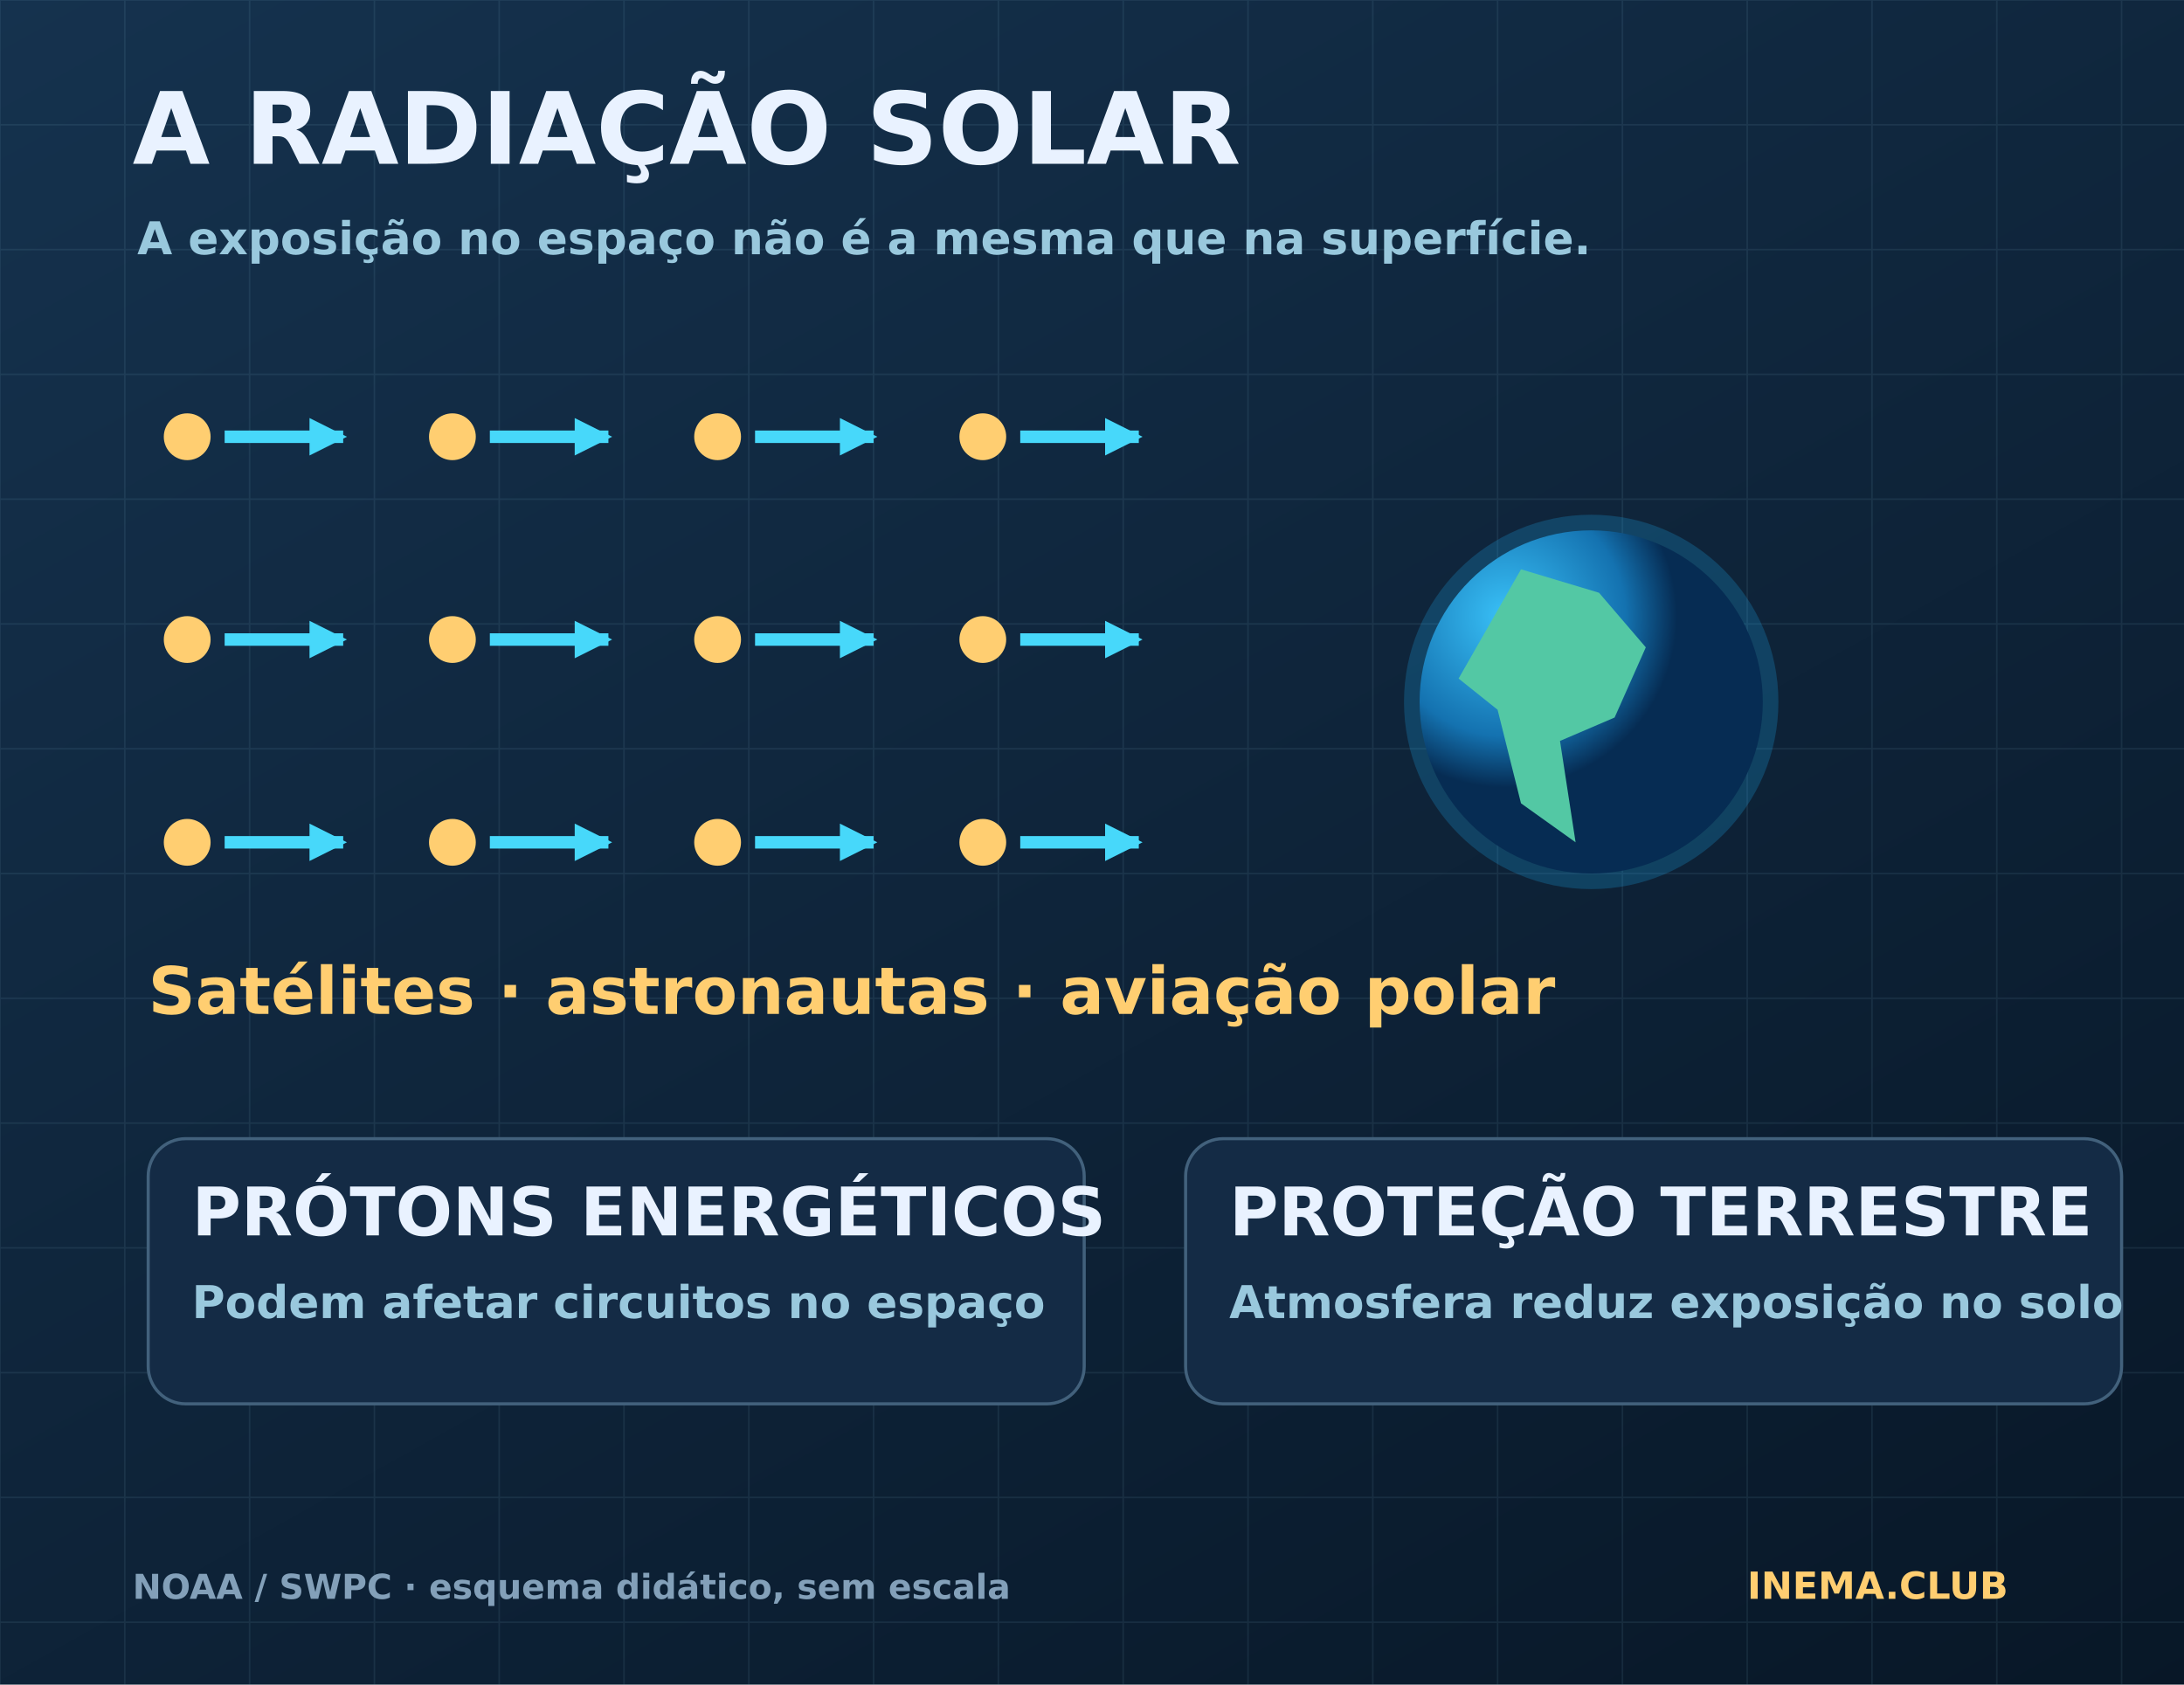
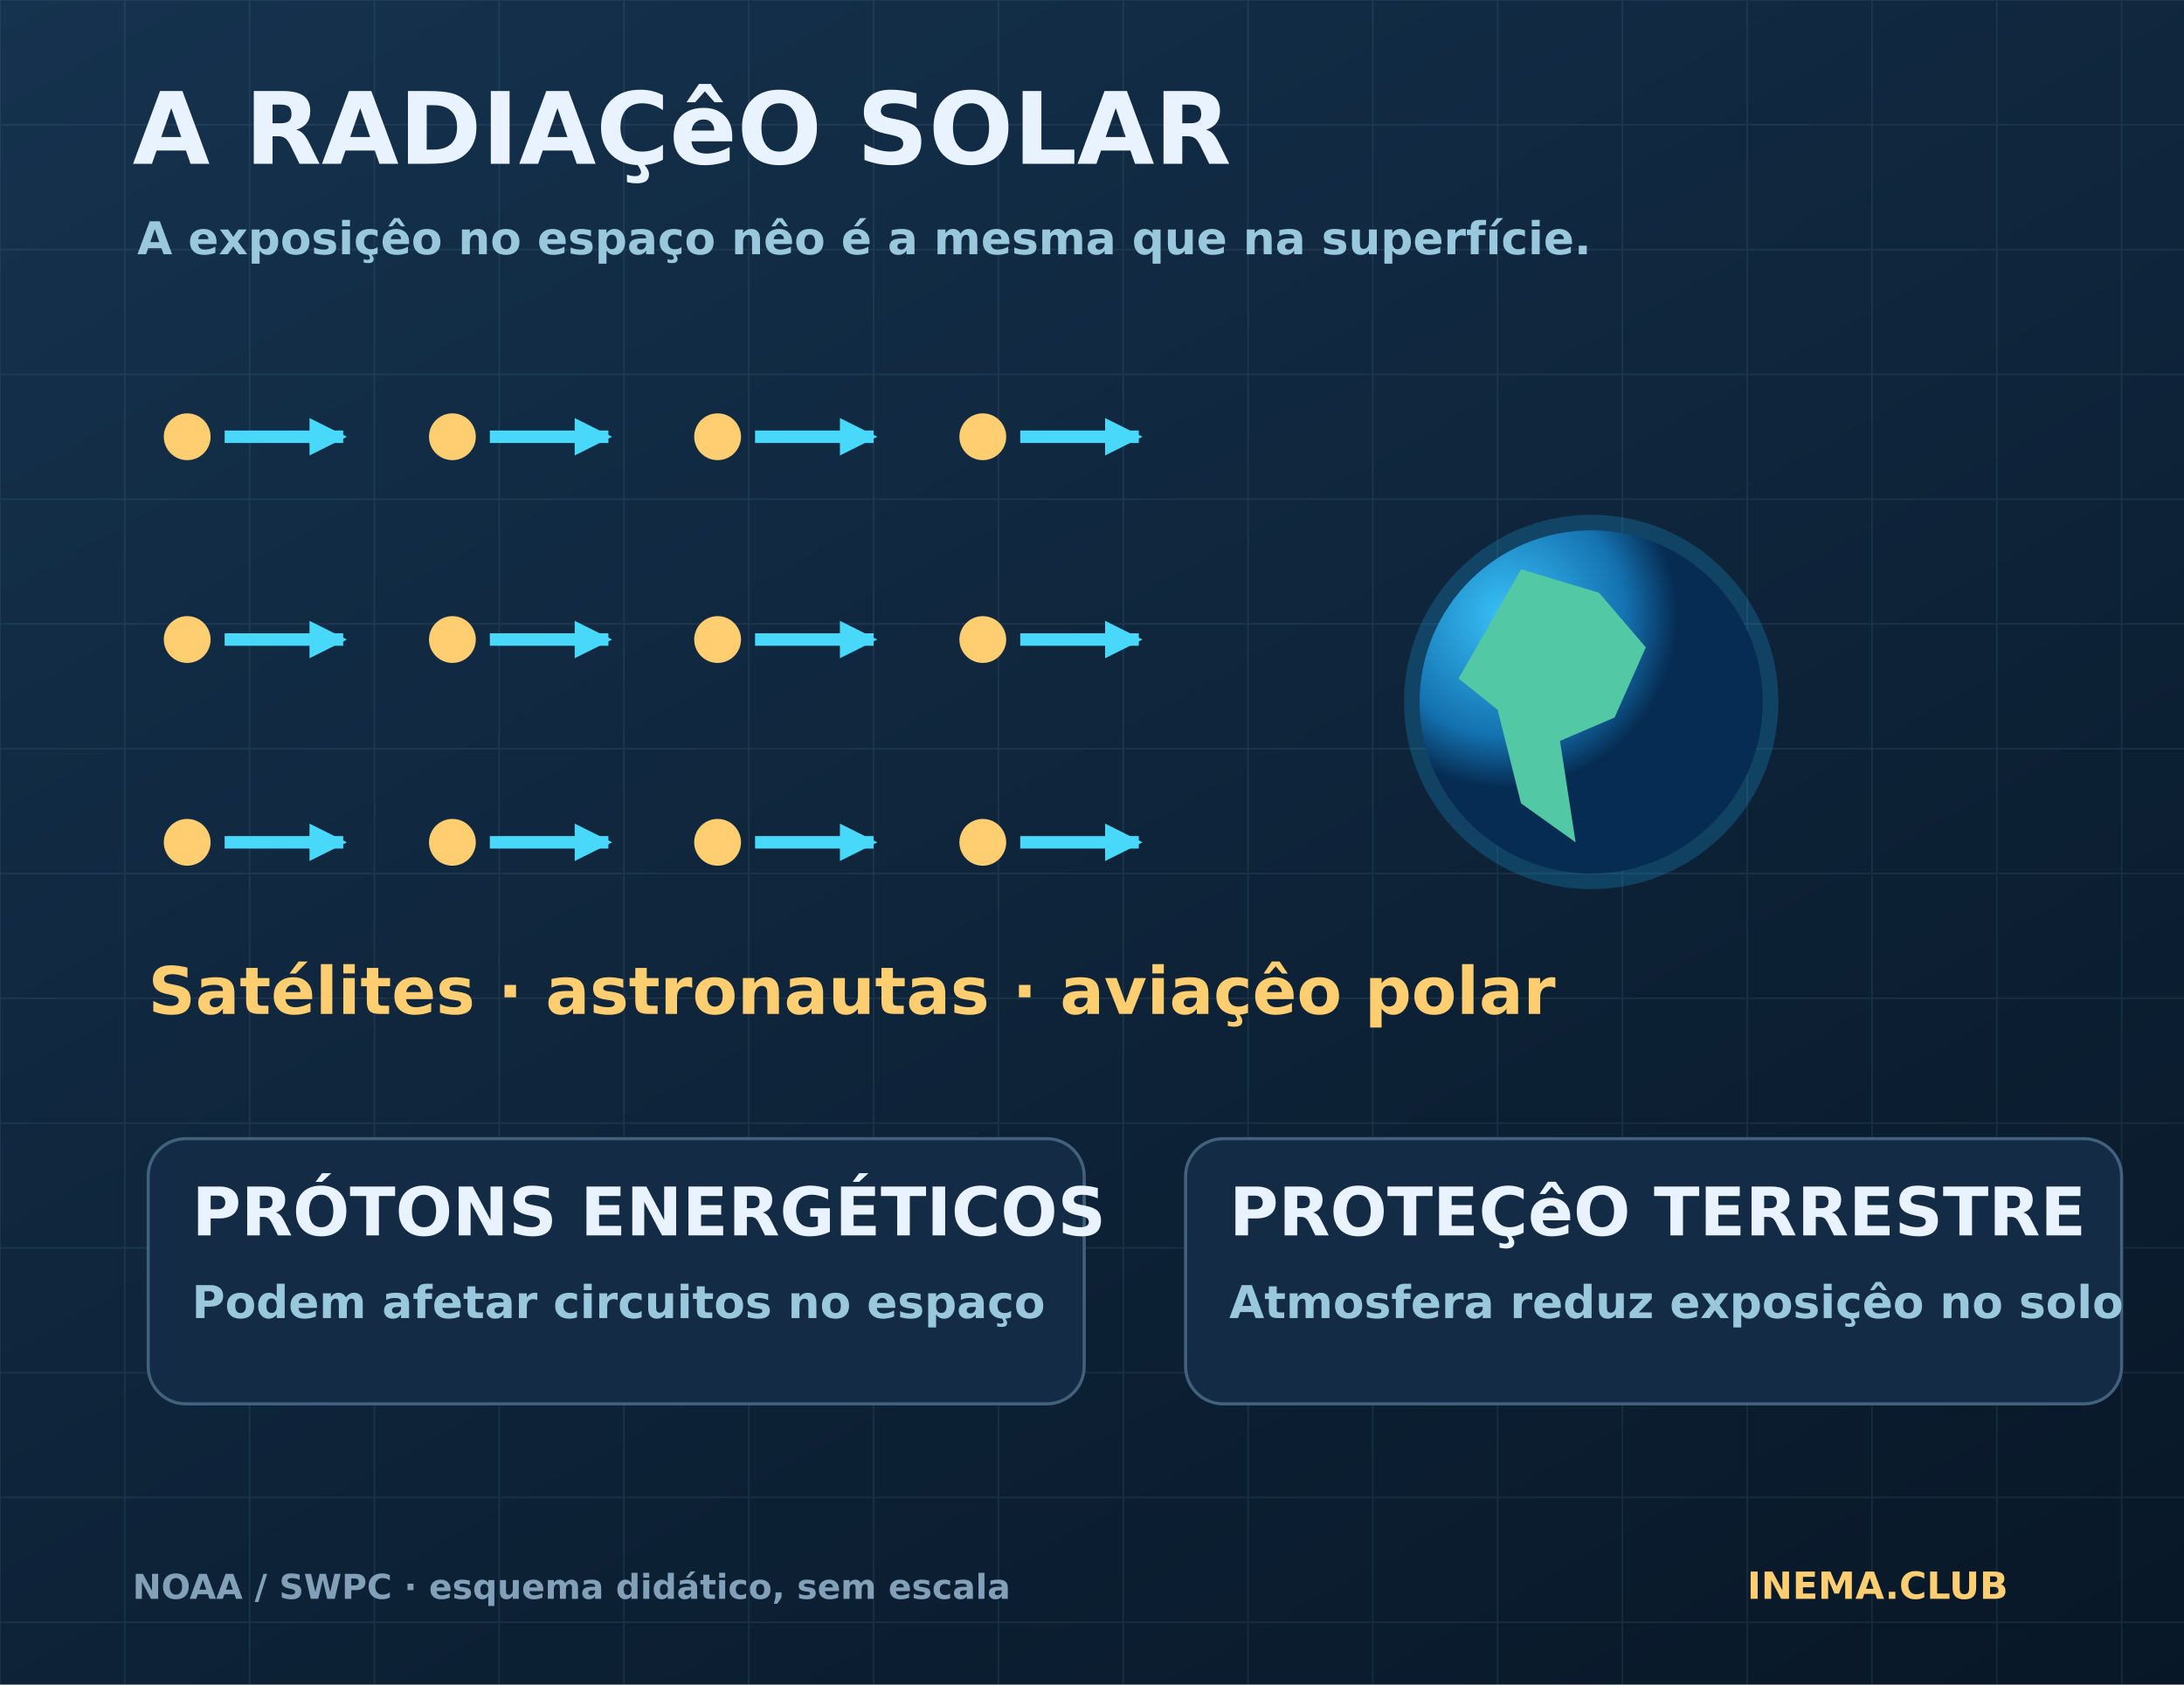
<svg xmlns="http://www.w3.org/2000/svg" width="1400" height="1080" viewBox="0 0 1400 1080">
  <defs>
    <radialGradient id="sun">
      <stop stop-color="#fff0a0" />
      <stop offset=".5" stop-color="#ffad35" />
      <stop offset="1" stop-color="#d85212" />
    </radialGradient>
    <radialGradient id="earth" cx=".25" cy=".25">
      <stop stop-color="#39c1f8" />
      <stop offset=".7" stop-color="#1472b0" />
      <stop offset="1" stop-color="#062c53" />
    </radialGradient>
    <linearGradient id="bg" x2="1" y2="1">
      <stop stop-color="#15324e" />
      <stop offset="1" stop-color="#061321" />
    </linearGradient>
    <marker id="arrow" viewBox="0 0 10 10" refX="9" refY="5" markerWidth="3" markerHeight="3" orient="auto-start-reverse">
      <path d="M0 0 L10 5 L0 10Z" fill="#47d8fa" />
    </marker>
  </defs>
  <rect width="1920" height="1080" fill="url(#bg)" />
  <g opacity=".09" stroke="#96d4ed">
    <path d="M0,0 H1920 M0,0 V1080" />
    <path d="M0,80 H1920 M80,0 V1080" />
    <path d="M0,160 H1920 M160,0 V1080" />
    <path d="M0,240 H1920 M240,0 V1080" />
    <path d="M0,320 H1920 M320,0 V1080" />
    <path d="M0,400 H1920 M400,0 V1080" />
    <path d="M0,480 H1920 M480,0 V1080" />
    <path d="M0,560 H1920 M560,0 V1080" />
    <path d="M0,640 H1920 M640,0 V1080" />
    <path d="M0,720 H1920 M720,0 V1080" />
    <path d="M0,800 H1920 M800,0 V1080" />
    <path d="M0,880 H1920 M880,0 V1080" />
    <path d="M0,960 H1920 M960,0 V1080" />
    <path d="M0,1040 H1920 M1040,0 V1080" />
    <path d="M0,1120 H1920 M1120,0 V1080" />
    <path d="M0,1200 H1920 M1200,0 V1080" />
    <path d="M0,1280 H1920 M1280,0 V1080" />
    <path d="M0,1360 H1920 M1360,0 V1080" />
    <path d="M0,1440 H1920 M1440,0 V1080" />
    <path d="M0,1520 H1920 M1520,0 V1080" />
    <path d="M0,1600 H1920 M1600,0 V1080" />
    <path d="M0,1680 H1920 M1680,0 V1080" />
    <path d="M0,1760 H1920 M1760,0 V1080" />
    <path d="M0,1840 H1920 M1840,0 V1080" />
  </g>
-   <text x="85" y="105" font-size="64" fill="#e9f2ff" font-family="DejaVu Sans,sans-serif" font-weight="bold">A RADIAÇÃO SOLAR</text>
-   <text x="88" y="163" font-size="29" fill="#99c8dd" font-family="DejaVu Sans,sans-serif" font-weight="bold">A exposição no espaço não é a mesma que na superfície.</text>
+   <text x="85" y="105" font-size="64" fill="#e9f2ff" font-family="DejaVu Sans,sans-serif" font-weight="bold">A RADIAÇêO SOLAR</text>
+   <text x="88" y="163" font-size="29" fill="#99c8dd" font-family="DejaVu Sans,sans-serif" font-weight="bold">A exposiçêo no espaço nêo é a mesma que na superfície.</text>
  <circle cx="1020" cy="450" r="120" fill="#1db3f9" opacity=".22" />
  <circle cx="1020" cy="450" r="110" fill="url(#earth)" />
  <path d="M975,365 l50,15 30,35 -20,45 -35,15 10,65 -35,-25 -15,-60 -25,-20 Z" fill="#53c8a4" />
  <circle cx="120" cy="280" r="15" fill="#ffce71" />
  <path d="M144,280 L220,280" stroke="#47d8fa" stroke-width="8" fill="none" marker-end="url(#arrow)" />
  <circle cx="290" cy="280" r="15" fill="#ffce71" />
  <path d="M314,280 L390,280" stroke="#47d8fa" stroke-width="8" fill="none" marker-end="url(#arrow)" />
  <circle cx="460" cy="280" r="15" fill="#ffce71" />
  <path d="M484,280 L560,280" stroke="#47d8fa" stroke-width="8" fill="none" marker-end="url(#arrow)" />
  <circle cx="630" cy="280" r="15" fill="#ffce71" />
  <path d="M654,280 L730,280" stroke="#47d8fa" stroke-width="8" fill="none" marker-end="url(#arrow)" />
  <circle cx="120" cy="410" r="15" fill="#ffce71" />
  <path d="M144,410 L220,410" stroke="#47d8fa" stroke-width="8" fill="none" marker-end="url(#arrow)" />
  <circle cx="290" cy="410" r="15" fill="#ffce71" />
  <path d="M314,410 L390,410" stroke="#47d8fa" stroke-width="8" fill="none" marker-end="url(#arrow)" />
  <circle cx="460" cy="410" r="15" fill="#ffce71" />
  <path d="M484,410 L560,410" stroke="#47d8fa" stroke-width="8" fill="none" marker-end="url(#arrow)" />
  <circle cx="630" cy="410" r="15" fill="#ffce71" />
  <path d="M654,410 L730,410" stroke="#47d8fa" stroke-width="8" fill="none" marker-end="url(#arrow)" />
  <circle cx="120" cy="540" r="15" fill="#ffce71" />
  <path d="M144,540 L220,540" stroke="#47d8fa" stroke-width="8" fill="none" marker-end="url(#arrow)" />
  <circle cx="290" cy="540" r="15" fill="#ffce71" />
  <path d="M314,540 L390,540" stroke="#47d8fa" stroke-width="8" fill="none" marker-end="url(#arrow)" />
  <circle cx="460" cy="540" r="15" fill="#ffce71" />
  <path d="M484,540 L560,540" stroke="#47d8fa" stroke-width="8" fill="none" marker-end="url(#arrow)" />
  <circle cx="630" cy="540" r="15" fill="#ffce71" />
  <path d="M654,540 L730,540" stroke="#47d8fa" stroke-width="8" fill="none" marker-end="url(#arrow)" />
  <rect x="95" y="730" width="600" height="170" rx="24" fill="#142b45" stroke="#42617c" stroke-width="2" />
  <text x="123" y="792" font-size="43" fill="#e9f2ff" font-family="DejaVu Sans,sans-serif" font-weight="bold">PRÓTONS ENERGÉTICOS</text>
  <text x="123" y="845" font-size="29" fill="#99c8dd" font-family="DejaVu Sans,sans-serif" font-weight="bold">Podem afetar circuitos no espaço</text>
  <rect x="760" y="730" width="600" height="170" rx="24" fill="#142b45" stroke="#42617c" stroke-width="2" />
-   <text x="788" y="792" font-size="43" fill="#e9f2ff" font-family="DejaVu Sans,sans-serif" font-weight="bold">PROTEÇÃO TERRESTRE</text>
-   <text x="788" y="845" font-size="29" fill="#99c8dd" font-family="DejaVu Sans,sans-serif" font-weight="bold">Atmosfera reduz exposição no solo</text>
-   <text x="95" y="650" font-size="42" fill="#ffce71" font-family="DejaVu Sans,sans-serif" font-weight="bold">Satélites · astronautas · aviação polar</text>
+   <text x="788" y="792" font-size="43" fill="#e9f2ff" font-family="DejaVu Sans,sans-serif" font-weight="bold">PROTEÇêO TERRESTRE</text>
+   <text x="788" y="845" font-size="29" fill="#99c8dd" font-family="DejaVu Sans,sans-serif" font-weight="bold">Atmosfera reduz exposiçêo no solo</text>
+   <text x="95" y="650" font-size="42" fill="#ffce71" font-family="DejaVu Sans,sans-serif" font-weight="bold">Satélites · astronautas · aviaçêo polar</text>
  <text x="85" y="1025" font-size="22" fill="#83a0b9" font-family="DejaVu Sans,sans-serif" font-weight="bold">NOAA / SWPC · esquema didático, sem escala</text>
  <text x="1120" y="1025" font-size="24" fill="#ffce71" font-family="DejaVu Sans,sans-serif" font-weight="bold">INEMA.CLUB</text>
</svg>
